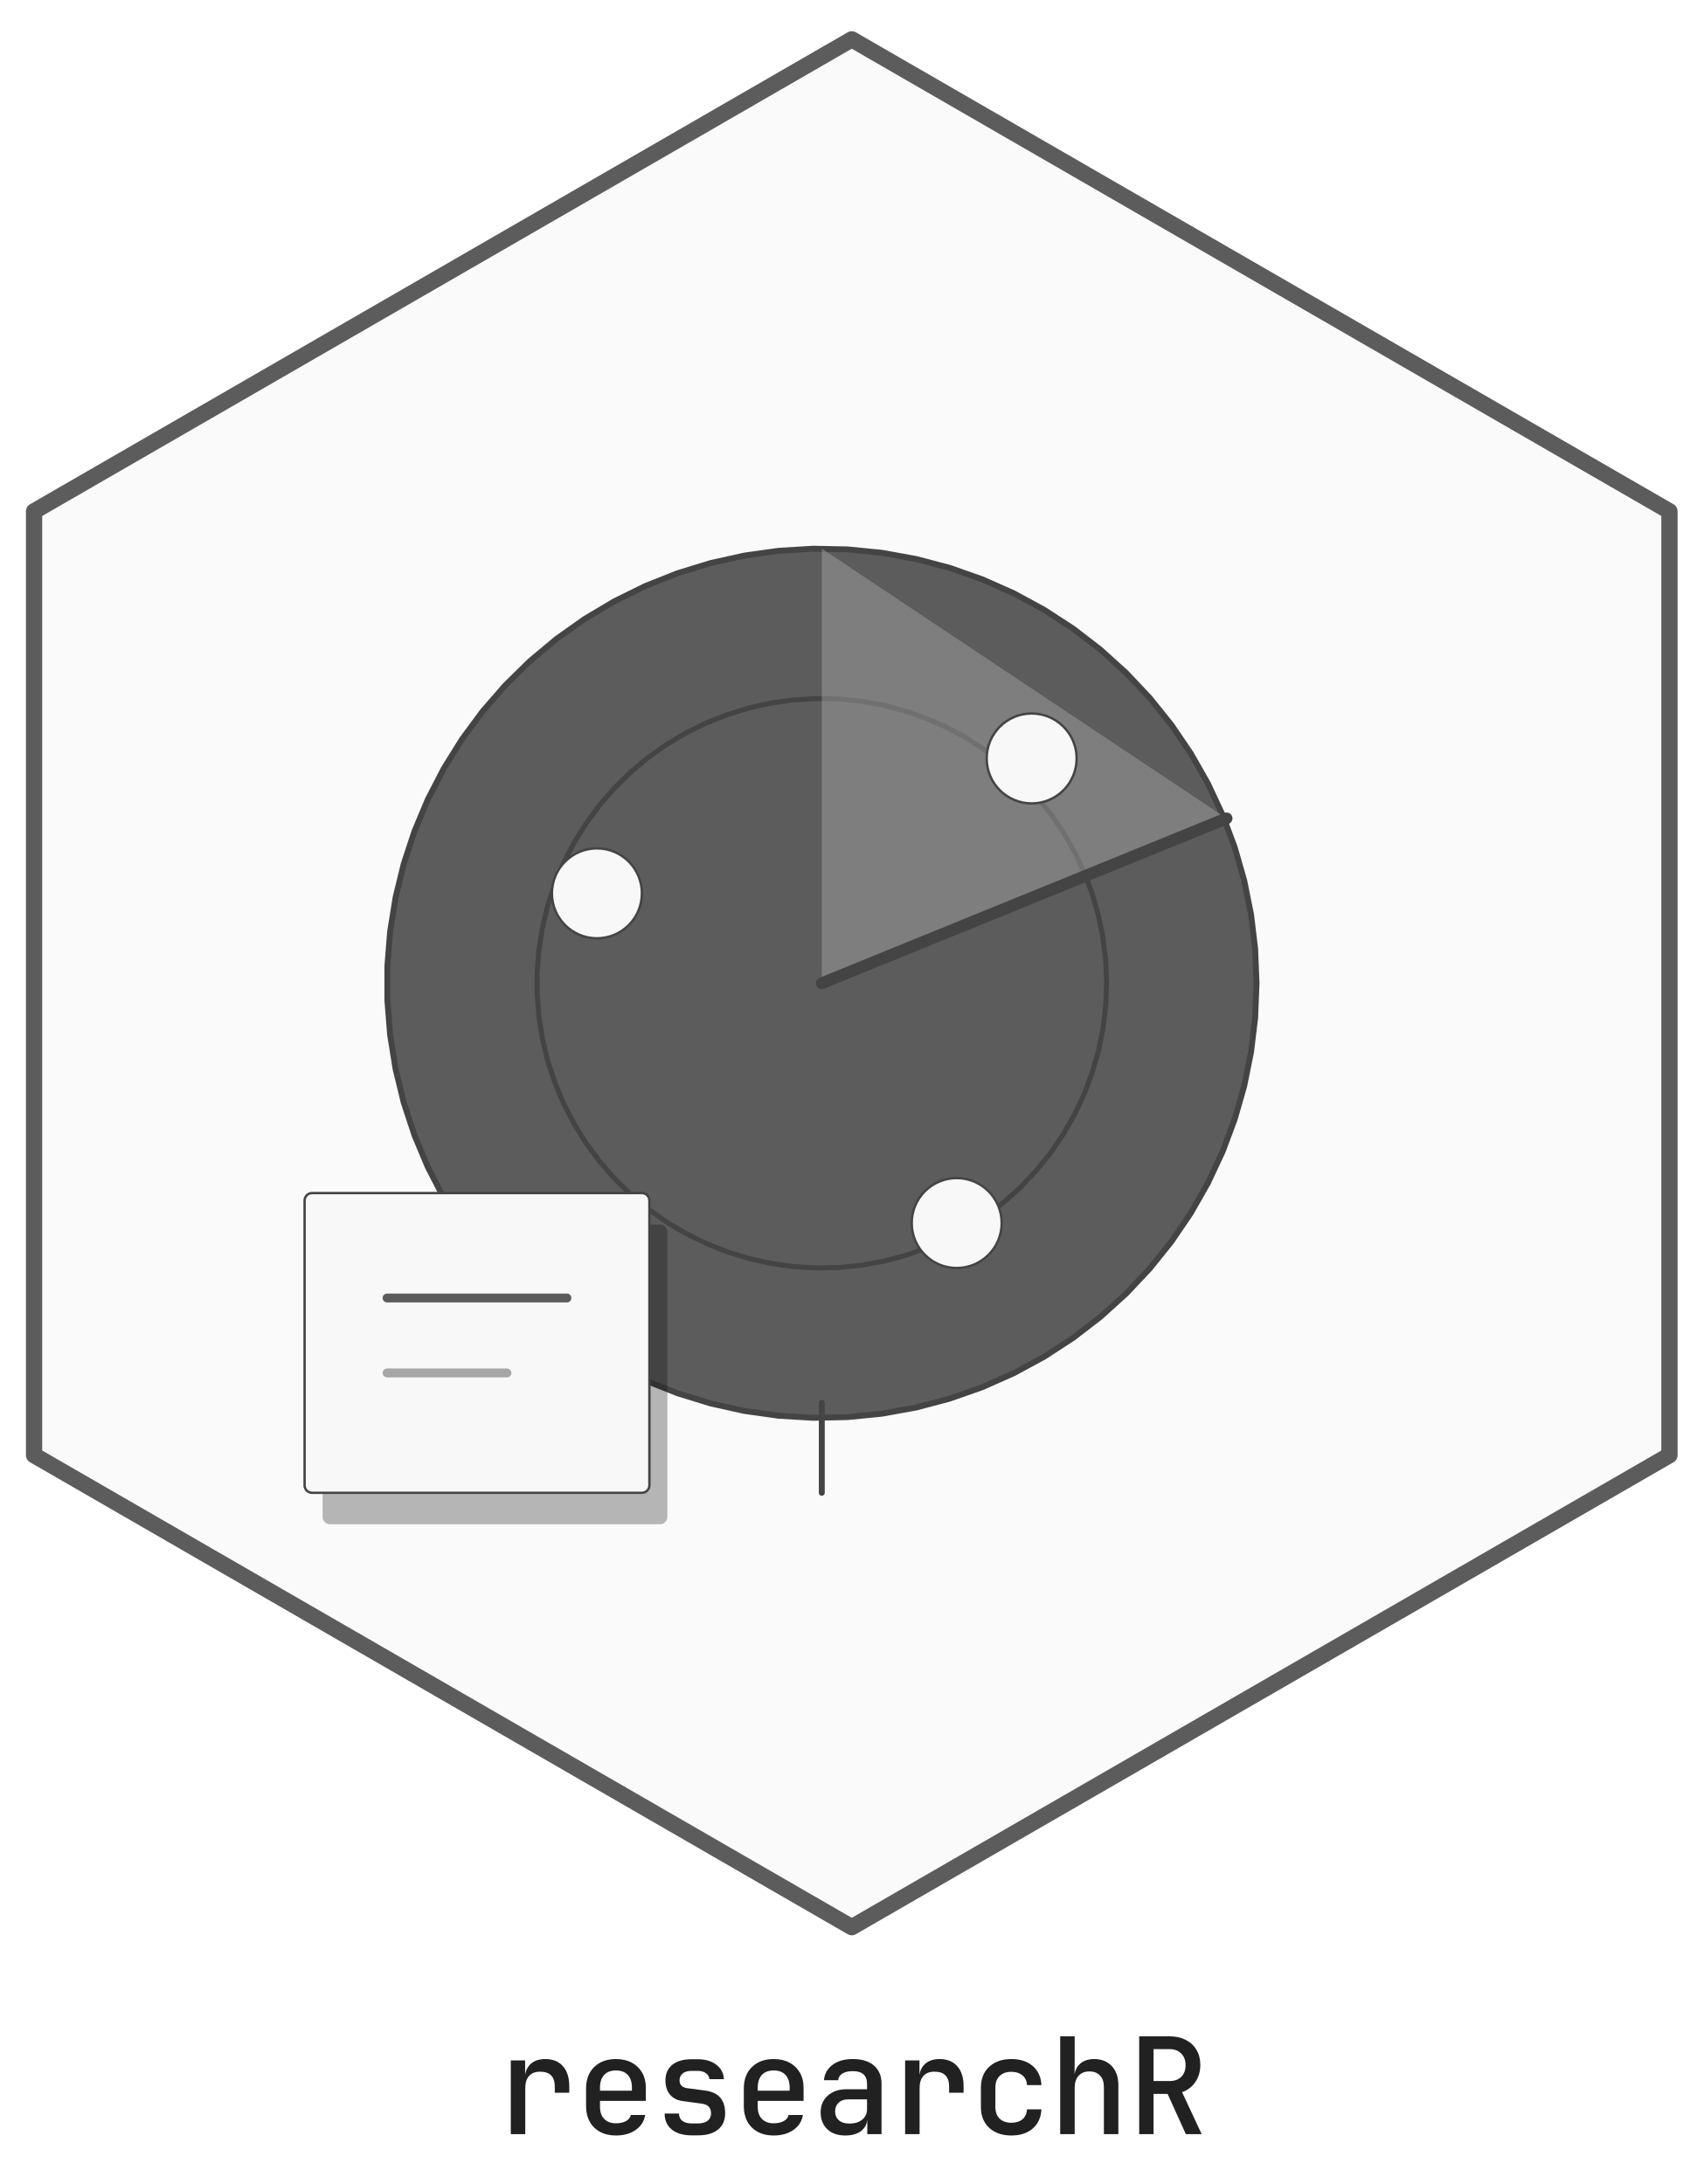
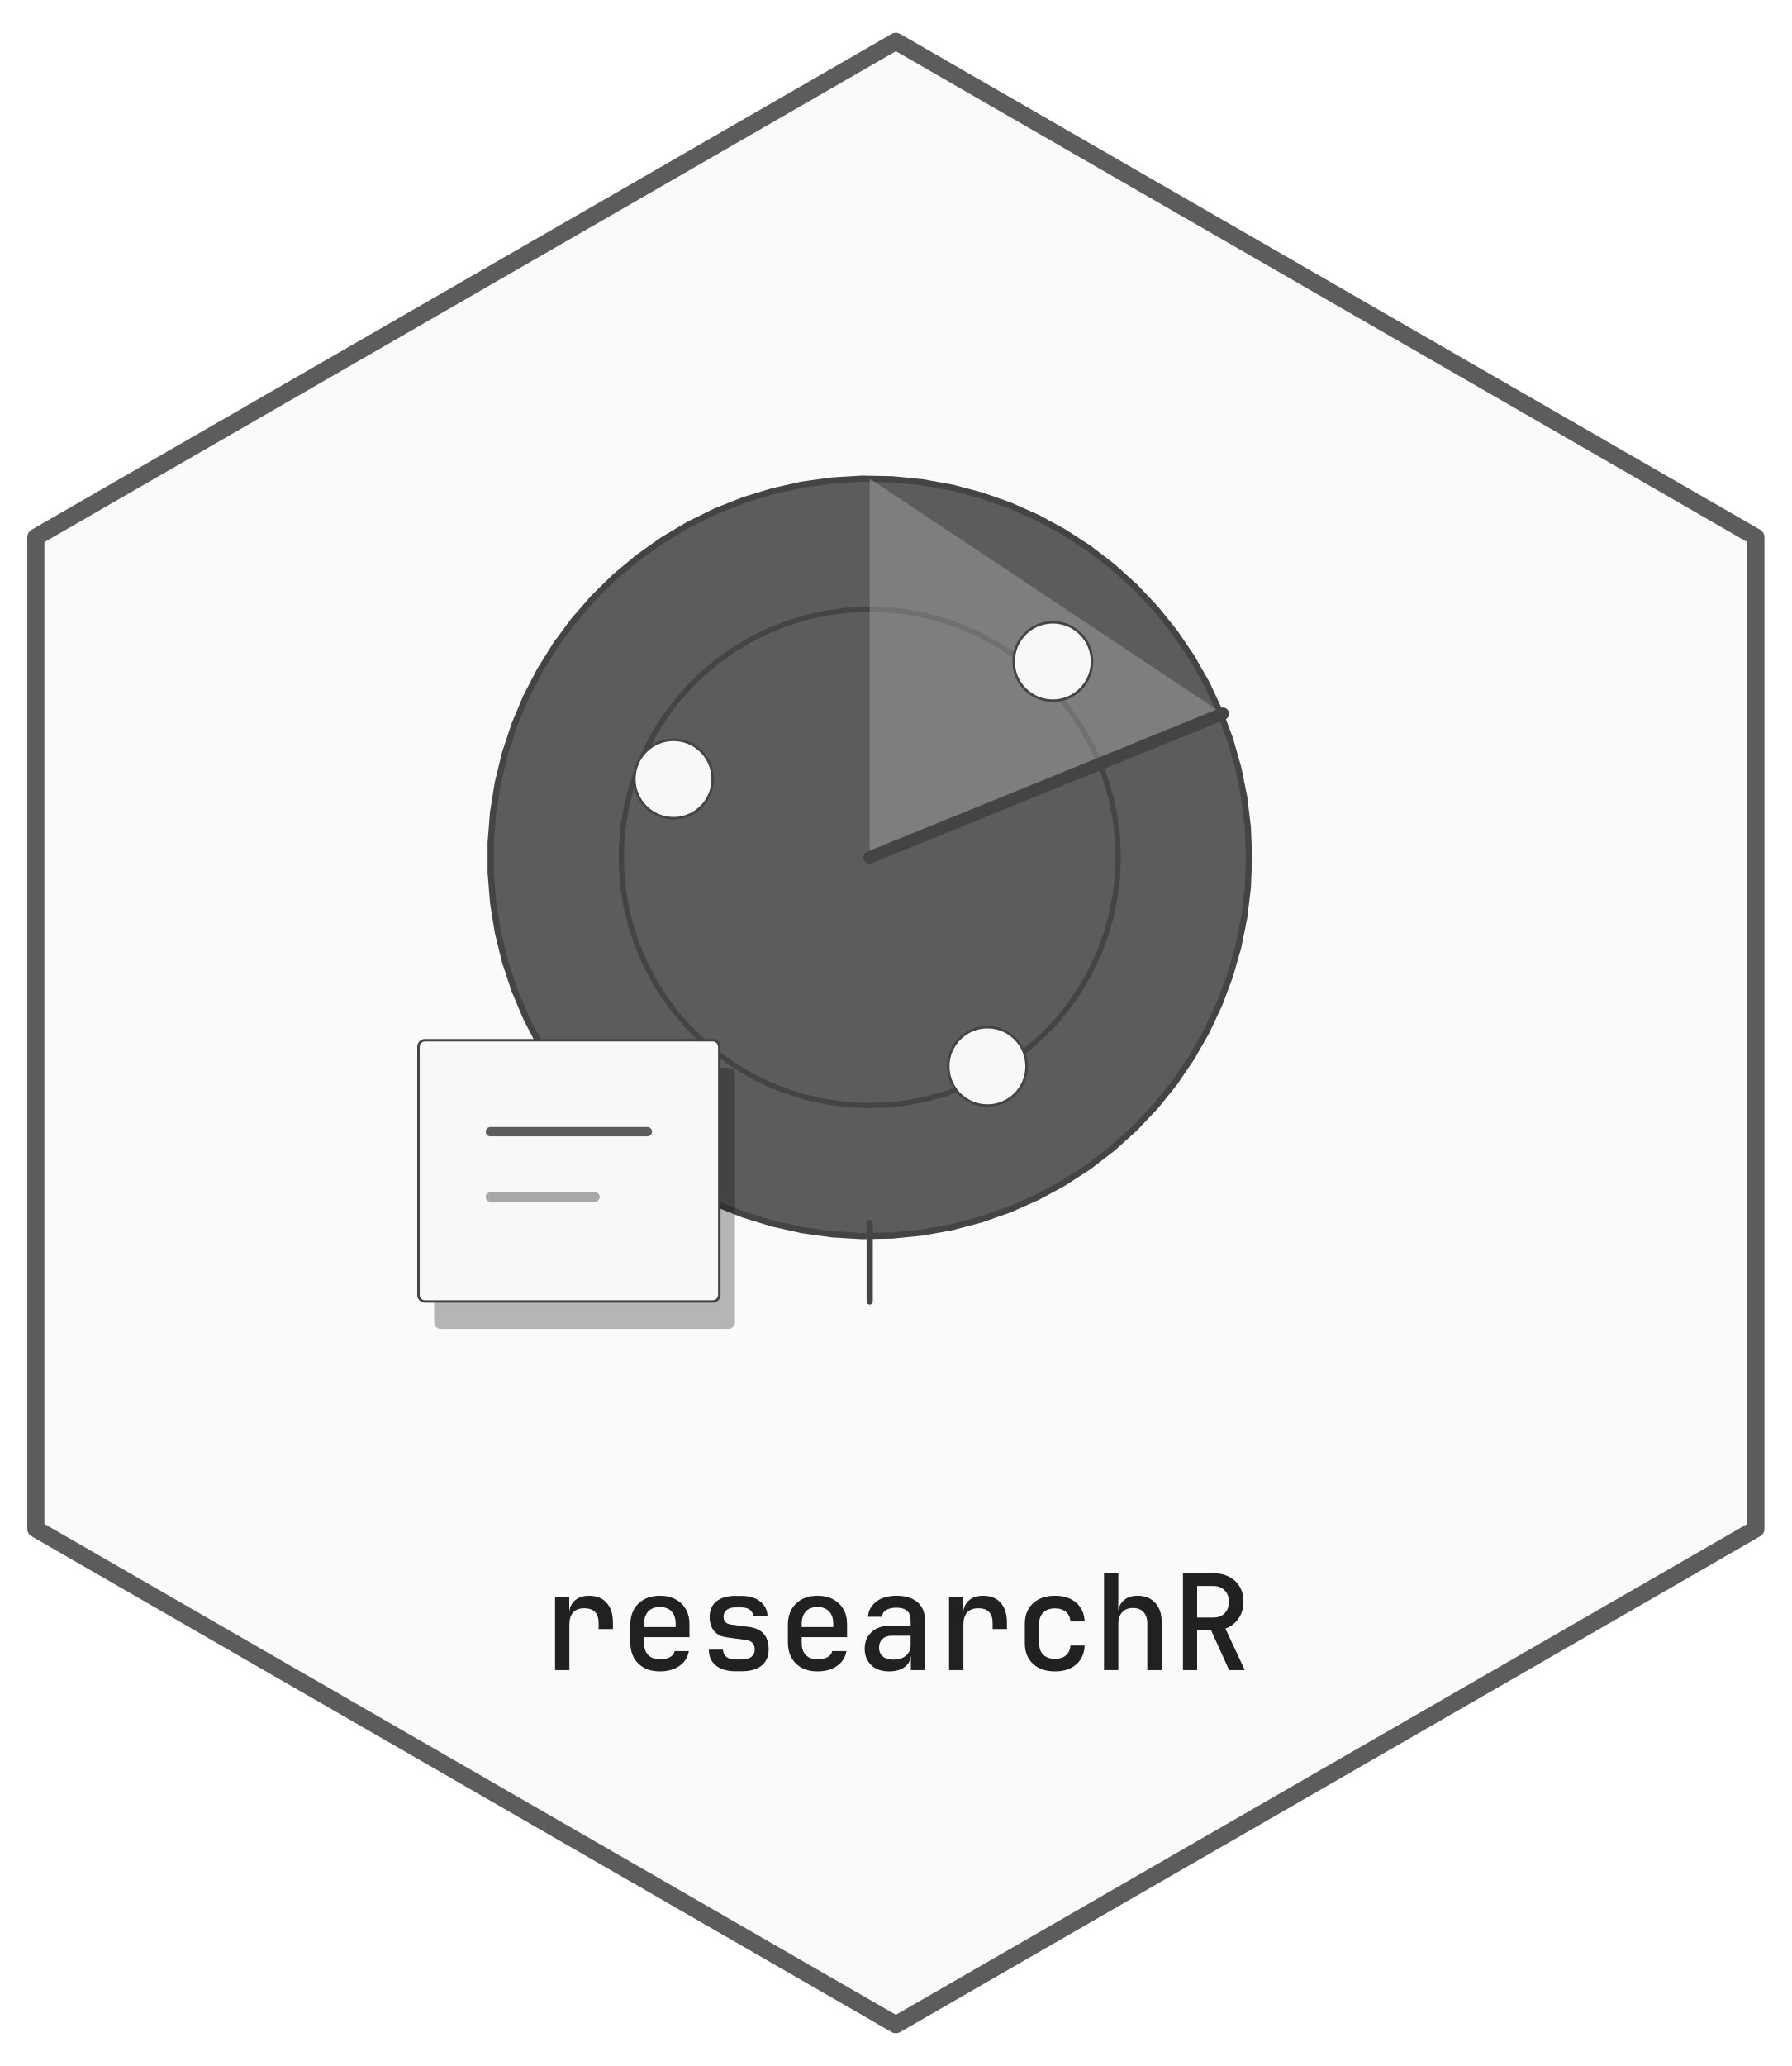
- <svg xmlns="http://www.w3.org/2000/svg" xmlns:xlink="http://www.w3.org/1999/xlink" width="432pt" height="554pt" viewBox="0 0 432 554">
+ <svg xmlns="http://www.w3.org/2000/svg" xmlns:xlink="http://www.w3.org/1999/xlink" width="432pt" height="498pt" viewBox="0 0 432 498">
  <defs>
    <g>
      <g id="glyph-0-0">
-         <path d="M 3.531 0 L 3.531 -18.703 L 7.172 -18.703 L 7.172 -15.031 C 7.359 -16.27 7.891 -17.25 8.766 -17.969 C 9.648 -18.688 10.82 -19.047 12.281 -19.047 C 14.195 -19.047 15.688 -18.441 16.75 -17.234 C 17.82 -16.035 18.359 -14.348 18.359 -12.172 L 18.359 -10.5 L 14.688 -10.5 L 14.688 -12.062 C 14.688 -14.582 13.453 -15.844 10.984 -15.844 C 9.754 -15.844 8.816 -15.484 8.172 -14.766 C 7.523 -14.055 7.203 -13.02 7.203 -11.656 L 7.203 0 Z M 3.531 0 " />
+         <path d="M 3.328 0 L 3.328 -17.594 L 6.75 -17.594 L 6.75 -14.141 C 6.926 -15.316 7.426 -16.238 8.25 -16.906 C 9.082 -17.582 10.18 -17.922 11.547 -17.922 C 13.359 -17.922 14.766 -17.352 15.766 -16.219 C 16.773 -15.094 17.281 -13.504 17.281 -11.453 L 17.281 -9.891 L 13.828 -9.891 L 13.828 -11.359 C 13.828 -13.723 12.664 -14.906 10.344 -14.906 C 9.188 -14.906 8.301 -14.566 7.688 -13.891 C 7.082 -13.223 6.781 -12.25 6.781 -10.969 L 6.781 0 Z M 3.328 0 " />
      </g>
      <g id="glyph-0-1">
-         <path d="M 10.203 0.344 C 7.91 0.344 6.07 -0.32 4.688 -1.656 C 3.312 -3 2.625 -4.828 2.625 -7.141 L 2.625 -11.562 C 2.625 -13.875 3.312 -15.695 4.688 -17.031 C 6.07 -18.375 7.91 -19.047 10.203 -19.047 C 11.742 -19.047 13.078 -18.742 14.203 -18.141 C 15.336 -17.535 16.219 -16.688 16.844 -15.594 C 17.469 -14.508 17.781 -13.242 17.781 -11.797 L 17.781 -8.438 L 6.156 -8.438 L 6.156 -6.906 C 6.156 -5.594 6.516 -4.57 7.234 -3.844 C 7.961 -3.113 8.953 -2.75 10.203 -2.75 C 11.223 -2.75 12.07 -2.938 12.75 -3.312 C 13.426 -3.688 13.832 -4.203 13.969 -4.859 L 17.609 -4.859 C 17.359 -3.273 16.555 -2.008 15.203 -1.062 C 13.859 -0.125 12.191 0.344 10.203 0.344 Z M 6.156 -11.797 L 6.156 -11.016 L 14.25 -11.016 L 14.25 -11.828 C 14.25 -13.211 13.895 -14.281 13.188 -15.031 C 12.488 -15.781 11.492 -16.156 10.203 -16.156 C 8.91 -16.156 7.91 -15.773 7.203 -15.016 C 6.504 -14.254 6.156 -13.18 6.156 -11.797 Z M 6.156 -11.797 " />
+         <path d="M 9.594 0.312 C 7.445 0.312 5.723 -0.312 4.422 -1.562 C 3.117 -2.82 2.469 -4.539 2.469 -6.719 L 2.469 -10.875 C 2.469 -13.051 3.117 -14.77 4.422 -16.031 C 5.723 -17.289 7.445 -17.922 9.594 -17.922 C 11.051 -17.922 12.312 -17.633 13.375 -17.062 C 14.438 -16.5 15.258 -15.707 15.844 -14.688 C 16.438 -13.664 16.734 -12.473 16.734 -11.109 L 16.734 -7.938 L 5.797 -7.938 L 5.797 -6.5 C 5.797 -5.258 6.133 -4.297 6.812 -3.609 C 7.5 -2.93 8.426 -2.594 9.594 -2.594 C 10.562 -2.594 11.363 -2.766 12 -3.109 C 12.633 -3.461 13.02 -3.953 13.156 -4.578 L 16.578 -4.578 C 16.336 -3.086 15.582 -1.898 14.312 -1.016 C 13.051 -0.129 11.477 0.312 9.594 0.312 Z M 5.797 -11.109 L 5.797 -10.375 L 13.406 -10.375 L 13.406 -11.141 C 13.406 -12.441 13.07 -13.441 12.406 -14.141 C 11.75 -14.848 10.812 -15.203 9.594 -15.203 C 8.383 -15.203 7.445 -14.844 6.781 -14.125 C 6.125 -13.414 5.797 -12.41 5.797 -11.109 Z M 5.797 -11.109 " />
      </g>
      <g id="glyph-0-2">
-         <path d="M 9.453 0.312 C 7.297 0.312 5.602 -0.176 4.375 -1.156 C 3.156 -2.133 2.547 -3.492 2.547 -5.234 L 6.188 -5.234 C 6.188 -4.441 6.469 -3.82 7.031 -3.375 C 7.602 -2.938 8.41 -2.719 9.453 -2.719 L 10.953 -2.719 C 12.016 -2.719 12.836 -2.938 13.422 -3.375 C 14.016 -3.82 14.312 -4.453 14.312 -5.266 C 14.312 -6.691 13.551 -7.508 12.031 -7.719 L 7.109 -8.391 C 5.723 -8.578 4.648 -9.129 3.891 -10.047 C 3.129 -10.961 2.75 -12.16 2.75 -13.641 C 2.75 -15.336 3.328 -16.656 4.484 -17.594 C 5.641 -18.531 7.273 -19 9.391 -19 L 10.906 -19 C 12.863 -19 14.445 -18.535 15.656 -17.609 C 16.863 -16.68 17.504 -15.457 17.578 -13.938 L 13.906 -13.938 C 13.863 -14.551 13.57 -15.055 13.031 -15.453 C 12.5 -15.848 11.789 -16.047 10.906 -16.047 L 9.391 -16.047 C 8.41 -16.047 7.656 -15.828 7.125 -15.391 C 6.594 -14.961 6.328 -14.391 6.328 -13.672 C 6.328 -12.516 6.973 -11.844 8.266 -11.656 L 12.891 -11.047 C 16.223 -10.598 17.891 -8.68 17.891 -5.297 C 17.891 -3.516 17.285 -2.133 16.078 -1.156 C 14.879 -0.176 13.172 0.312 10.953 0.312 Z M 9.453 0.312 " />
+         <path d="M 8.891 0.281 C 6.867 0.281 5.281 -0.176 4.125 -1.094 C 2.977 -2.008 2.406 -3.285 2.406 -4.922 L 5.828 -4.922 C 5.828 -4.18 6.094 -3.602 6.625 -3.188 C 7.156 -2.77 7.91 -2.562 8.891 -2.562 L 10.297 -2.562 C 11.305 -2.562 12.086 -2.77 12.641 -3.188 C 13.191 -3.602 13.469 -4.191 13.469 -4.953 C 13.469 -6.297 12.754 -7.066 11.328 -7.266 L 6.688 -7.906 C 5.383 -8.07 4.375 -8.586 3.656 -9.453 C 2.945 -10.316 2.594 -11.441 2.594 -12.828 C 2.594 -14.43 3.133 -15.676 4.219 -16.562 C 5.312 -17.445 6.848 -17.891 8.828 -17.891 L 10.266 -17.891 C 12.109 -17.891 13.598 -17.453 14.734 -16.578 C 15.879 -15.703 16.484 -14.551 16.547 -13.125 L 13.094 -13.125 C 13.051 -13.695 12.773 -14.172 12.266 -14.547 C 11.766 -14.922 11.098 -15.109 10.266 -15.109 L 8.828 -15.109 C 7.91 -15.109 7.203 -14.906 6.703 -14.5 C 6.203 -14.094 5.953 -13.547 5.953 -12.859 C 5.953 -11.773 6.562 -11.145 7.781 -10.969 L 12.125 -10.406 C 15.258 -9.977 16.828 -8.172 16.828 -4.984 C 16.828 -3.305 16.258 -2.008 15.125 -1.094 C 14 -0.176 12.391 0.281 10.297 0.281 Z M 8.891 0.281 " />
      </g>
      <g id="glyph-0-3">
-         <path d="M 8.328 0.344 C 6.422 0.344 4.906 -0.191 3.781 -1.266 C 2.664 -2.348 2.109 -3.766 2.109 -5.516 C 2.109 -7.273 2.707 -8.691 3.906 -9.766 C 5.113 -10.848 6.711 -11.391 8.703 -11.391 L 13.875 -11.391 L 13.875 -12.75 C 13.875 -14.906 12.66 -15.984 10.234 -15.984 C 9.148 -15.984 8.273 -15.773 7.609 -15.359 C 6.953 -14.953 6.602 -14.391 6.562 -13.672 L 2.953 -13.672 C 3.066 -15.234 3.77 -16.52 5.062 -17.531 C 6.352 -18.539 8.086 -19.047 10.266 -19.047 C 12.578 -19.047 14.367 -18.492 15.641 -17.391 C 16.91 -16.285 17.547 -14.75 17.547 -12.781 L 17.547 0 L 13.938 0 L 13.938 -3.5 L 13.906 -3.5 C 13.75 -2.301 13.18 -1.359 12.203 -0.672 C 11.234 0.004 9.941 0.344 8.328 0.344 Z M 9.391 -2.688 C 10.766 -2.688 11.852 -3.02 12.656 -3.688 C 13.469 -4.352 13.875 -5.254 13.875 -6.391 L 13.875 -8.812 L 8.969 -8.812 C 8 -8.812 7.223 -8.523 6.641 -7.953 C 6.066 -7.391 5.781 -6.664 5.781 -5.781 C 5.781 -4.832 6.098 -4.078 6.734 -3.516 C 7.367 -2.961 8.254 -2.688 9.391 -2.688 Z M 9.391 -2.688 " />
+         <path d="M 7.844 0.312 C 6.051 0.312 4.625 -0.191 3.562 -1.203 C 2.508 -2.211 1.984 -3.539 1.984 -5.188 C 1.984 -6.852 2.547 -8.191 3.672 -9.203 C 4.805 -10.211 6.312 -10.719 8.188 -10.719 L 13.062 -10.719 L 13.062 -12 C 13.062 -14.031 11.914 -15.047 9.625 -15.047 C 8.602 -15.047 7.781 -14.852 7.156 -14.469 C 6.539 -14.082 6.211 -13.547 6.172 -12.859 L 2.781 -12.859 C 2.883 -14.336 3.547 -15.551 4.766 -16.5 C 5.984 -17.445 7.613 -17.922 9.656 -17.922 C 11.832 -17.922 13.52 -17.398 14.719 -16.359 C 15.914 -15.328 16.516 -13.883 16.516 -12.031 L 16.516 0 L 13.125 0 L 13.125 -3.297 L 13.094 -3.297 C 12.938 -2.16 12.398 -1.273 11.484 -0.641 C 10.566 -0.004 9.352 0.312 7.844 0.312 Z M 8.828 -2.531 C 10.129 -2.531 11.16 -2.844 11.922 -3.469 C 12.68 -4.102 13.062 -4.953 13.062 -6.016 L 13.062 -8.281 L 8.453 -8.281 C 7.535 -8.281 6.801 -8.016 6.25 -7.484 C 5.707 -6.953 5.438 -6.27 5.438 -5.438 C 5.438 -4.539 5.734 -3.832 6.328 -3.312 C 6.93 -2.789 7.766 -2.531 8.828 -2.531 Z M 8.828 -2.531 " />
      </g>
      <g id="glyph-0-4">
-         <path d="M 10.469 0.344 C 8.133 0.344 6.266 -0.301 4.859 -1.594 C 3.453 -2.883 2.75 -4.656 2.75 -6.906 L 2.75 -11.797 C 2.75 -14.035 3.453 -15.801 4.859 -17.094 C 6.266 -18.395 8.133 -19.047 10.469 -19.047 C 12.738 -19.047 14.551 -18.453 15.906 -17.266 C 17.27 -16.086 18 -14.477 18.094 -12.438 L 14.453 -12.438 C 14.379 -13.508 13.984 -14.336 13.266 -14.922 C 12.555 -15.516 11.625 -15.812 10.469 -15.812 C 9.227 -15.812 8.242 -15.461 7.516 -14.766 C 6.785 -14.078 6.422 -13.098 6.422 -11.828 L 6.422 -6.906 C 6.422 -5.613 6.785 -4.617 7.516 -3.922 C 8.242 -3.234 9.227 -2.891 10.469 -2.891 C 11.645 -2.891 12.582 -3.18 13.281 -3.766 C 13.988 -4.359 14.379 -5.203 14.453 -6.297 L 18.094 -6.297 C 18 -4.254 17.27 -2.633 15.906 -1.438 C 14.551 -0.25 12.738 0.344 10.469 0.344 Z M 10.469 0.344 " />
+         <path d="M 9.859 0.312 C 7.66 0.312 5.898 -0.289 4.578 -1.5 C 3.254 -2.719 2.594 -4.383 2.594 -6.5 L 2.594 -11.109 C 2.594 -13.211 3.254 -14.875 4.578 -16.094 C 5.898 -17.312 7.66 -17.922 9.859 -17.922 C 11.992 -17.922 13.695 -17.363 14.969 -16.25 C 16.25 -15.145 16.938 -13.633 17.031 -11.719 L 13.594 -11.719 C 13.531 -12.719 13.16 -13.492 12.484 -14.047 C 11.816 -14.598 10.941 -14.875 9.859 -14.875 C 8.68 -14.875 7.75 -14.547 7.062 -13.891 C 6.383 -13.242 6.047 -12.328 6.047 -11.141 L 6.047 -6.5 C 6.047 -5.281 6.383 -4.344 7.062 -3.688 C 7.75 -3.039 8.68 -2.719 9.859 -2.719 C 10.961 -2.719 11.844 -2.992 12.5 -3.547 C 13.164 -4.109 13.531 -4.898 13.594 -5.922 L 17.031 -5.922 C 16.938 -4.004 16.25 -2.484 14.969 -1.359 C 13.695 -0.242 11.992 0.312 9.859 0.312 Z M 9.859 0.312 " />
      </g>
      <g id="glyph-0-5">
-         <path d="M 2.859 0 L 2.859 -24.812 L 6.531 -24.812 L 6.531 -18.703 L 6.5 -15.125 C 6.676 -16.352 7.203 -17.312 8.078 -18 C 8.953 -18.695 10.086 -19.047 11.484 -19.047 C 13.348 -19.047 14.832 -18.445 15.938 -17.25 C 17.051 -16.062 17.609 -14.457 17.609 -12.438 L 17.609 0 L 13.938 0 L 13.938 -11.938 C 13.938 -13.207 13.609 -14.188 12.953 -14.875 C 12.297 -15.562 11.398 -15.906 10.266 -15.906 C 9.109 -15.906 8.195 -15.539 7.531 -14.812 C 6.863 -14.094 6.531 -13.086 6.531 -11.797 L 6.531 0 Z M 2.859 0 " />
+         <path d="M 2.688 0 L 2.688 -23.359 L 6.141 -23.359 L 6.141 -17.594 L 6.109 -14.234 C 6.285 -15.391 6.781 -16.289 7.594 -16.938 C 8.414 -17.594 9.488 -17.922 10.812 -17.922 C 12.562 -17.922 13.957 -17.359 15 -16.234 C 16.051 -15.117 16.578 -13.613 16.578 -11.719 L 16.578 0 L 13.125 0 L 13.125 -11.234 C 13.125 -12.43 12.812 -13.352 12.188 -14 C 11.57 -14.645 10.727 -14.969 9.656 -14.969 C 8.57 -14.969 7.711 -14.625 7.078 -13.938 C 6.453 -13.258 6.141 -12.316 6.141 -11.109 L 6.141 0 Z M 2.688 0 " />
      </g>
      <g id="glyph-0-6">
-         <path d="M 2.891 0 L 2.891 -24.812 L 10.641 -24.812 C 12.18 -24.812 13.535 -24.508 14.703 -23.906 C 15.867 -23.312 16.773 -22.469 17.422 -21.375 C 18.066 -20.289 18.391 -19.016 18.391 -17.547 C 18.391 -15.891 17.969 -14.445 17.125 -13.219 C 16.289 -12 15.172 -11.141 13.766 -10.641 L 18.734 0 L 14.719 0 L 10.094 -10.203 L 6.531 -10.203 L 6.531 0 Z M 6.531 -13.469 L 10.641 -13.469 C 11.867 -13.469 12.844 -13.828 13.562 -14.547 C 14.289 -15.273 14.656 -16.25 14.656 -17.469 C 14.656 -18.719 14.285 -19.711 13.547 -20.453 C 12.805 -21.191 11.836 -21.562 10.641 -21.562 L 6.531 -21.562 Z M 6.531 -13.469 " />
+         <path d="M 2.719 0 L 2.719 -23.359 L 10.016 -23.359 C 11.461 -23.359 12.734 -23.07 13.828 -22.5 C 14.93 -21.938 15.785 -21.145 16.391 -20.125 C 17.004 -19.102 17.312 -17.898 17.312 -16.516 C 17.312 -14.953 16.914 -13.594 16.125 -12.438 C 15.332 -11.289 14.273 -10.484 12.953 -10.016 L 17.625 0 L 13.859 0 L 9.5 -9.594 L 6.141 -9.594 L 6.141 0 Z M 6.141 -12.672 L 10.016 -12.672 C 11.172 -12.672 12.086 -13.008 12.766 -13.688 C 13.453 -14.375 13.797 -15.297 13.797 -16.453 C 13.797 -17.617 13.445 -18.547 12.75 -19.234 C 12.062 -19.93 11.148 -20.281 10.016 -20.281 L 6.141 -20.281 Z M 6.141 -12.672 " />
      </g>
    </g>
  </defs>
-   <path fill-rule="nonzero" fill="rgb(98.039%, 98.039%, 98.039%)" fill-opacity="1" stroke-width="4.125" stroke-linecap="round" stroke-linejoin="round" stroke="rgb(36.078%, 36.078%, 36.078%)" stroke-opacity="1" stroke-miterlimit="10" d="M 216 9.977 L 423.359 129.695 L 423.359 369.133 L 216 488.855 L 8.641 369.133 L 8.641 129.695 Z M 216 9.977 " />
-   <path fill-rule="nonzero" fill="rgb(36.078%, 36.078%, 36.078%)" fill-opacity="1" d="M 318.645 249.414 C 318.645 310.301 269.285 359.66 208.398 359.66 C 147.508 359.66 98.152 310.301 98.152 249.414 C 98.152 188.527 147.508 139.168 208.398 139.168 C 269.285 139.168 318.645 188.527 318.645 249.414 " />
-   <path fill="none" stroke-width="1.5" stroke-linecap="round" stroke-linejoin="round" stroke="rgb(26.667%, 26.667%, 26.667%)" stroke-opacity="1" stroke-miterlimit="10" d="M 318.645 249.414 L 318.293 240.656 L 317.25 231.953 L 315.52 223.359 L 313.109 214.93 L 310.039 206.719 L 306.328 198.781 L 301.996 191.16 L 297.07 183.906 L 291.586 177.07 L 285.574 170.688 L 279.074 164.805 L 272.129 159.457 L 264.781 154.68 L 257.074 150.496 L 249.062 146.941 L 240.793 144.035 L 232.316 141.797 L 223.691 140.234 L 214.969 139.363 L 206.203 139.191 L 197.453 139.715 L 188.773 140.93 L 180.215 142.832 L 171.836 145.406 L 163.688 148.641 L 155.824 152.512 L 148.293 156.996 L 141.137 162.062 L 134.41 167.684 L 128.152 173.82 L 122.398 180.434 L 117.191 187.484 L 112.559 194.926 L 108.531 202.711 L 105.137 210.793 L 102.395 219.121 L 100.324 227.637 L 98.934 236.293 L 98.238 245.031 L 98.238 253.797 L 98.934 262.535 L 100.324 271.191 L 102.395 279.711 L 105.137 288.035 L 108.531 296.117 L 112.559 303.906 L 117.191 311.348 L 122.398 318.398 L 128.152 325.012 L 134.41 331.148 L 141.137 336.77 L 148.293 341.836 L 155.824 346.32 L 163.688 350.191 L 171.836 353.422 L 180.215 356 L 188.773 357.902 L 197.453 359.117 L 206.203 359.641 L 214.969 359.465 L 223.691 358.594 L 232.316 357.035 L 240.793 354.793 L 249.062 351.887 L 257.074 348.332 L 264.781 344.152 L 272.129 339.375 L 279.074 334.023 L 285.574 328.141 L 291.586 321.762 L 297.07 314.926 L 301.996 307.672 L 306.328 300.051 L 310.039 292.109 L 313.109 283.898 L 315.52 275.473 L 317.25 266.879 L 318.293 258.176 L 318.645 249.414 " />
-   <path fill="none" stroke-width="1.275" stroke-linecap="round" stroke-linejoin="round" stroke="rgb(26.667%, 26.667%, 26.667%)" stroke-opacity="1" stroke-miterlimit="10" d="M 280.629 249.414 L 280.398 243.676 L 279.715 237.973 L 278.582 232.344 L 277.004 226.82 L 274.992 221.441 L 272.559 216.238 L 269.719 211.246 L 266.492 206.496 L 262.898 202.016 L 258.961 197.836 L 254.703 193.98 L 250.152 190.477 L 245.34 187.348 L 240.289 184.605 L 235.039 182.277 L 229.621 180.375 L 224.07 178.906 L 218.418 177.883 L 212.703 177.312 L 206.961 177.199 L 201.227 177.543 L 195.539 178.34 L 189.934 179.586 L 184.445 181.273 L 179.105 183.391 L 173.953 185.926 L 169.016 188.863 L 164.332 192.184 L 159.922 195.867 L 155.82 199.887 L 152.055 204.219 L 148.641 208.84 L 145.605 213.715 L 142.969 218.816 L 140.742 224.113 L 138.945 229.566 L 137.59 235.148 L 136.68 240.82 L 136.223 246.543 L 136.223 252.285 L 136.68 258.012 L 137.59 263.684 L 138.945 269.262 L 140.742 274.719 L 142.969 280.012 L 145.605 285.113 L 148.641 289.992 L 152.055 294.609 L 155.82 298.945 L 159.922 302.965 L 164.332 306.648 L 169.016 309.965 L 173.953 312.902 L 179.105 315.441 L 184.445 317.559 L 189.934 319.246 L 195.539 320.492 L 201.227 321.289 L 206.961 321.633 L 212.703 321.516 L 218.418 320.945 L 224.07 319.926 L 229.621 318.457 L 235.039 316.551 L 240.289 314.223 L 245.34 311.484 L 250.152 308.352 L 254.703 304.848 L 258.961 300.996 L 262.898 296.816 L 266.492 292.336 L 269.719 287.582 L 272.559 282.59 L 274.992 277.387 L 277.004 272.008 L 278.582 266.488 L 279.715 260.855 L 280.398 255.152 L 280.629 249.414 " />
-   <path fill-rule="nonzero" fill="rgb(65.49%, 65.49%, 65.49%)" fill-opacity="0.451" d="M 208.398 249.414 L 208.398 139.168 L 311.039 207.598 Z M 208.398 249.414 " />
-   <path fill="none" stroke-width="3" stroke-linecap="round" stroke-linejoin="round" stroke="rgb(26.667%, 26.667%, 26.667%)" stroke-opacity="1" stroke-miterlimit="10" d="M 208.398 249.414 L 311.039 207.598 " />
-   <path fill-rule="nonzero" fill="rgb(97.255%, 97.255%, 97.255%)" fill-opacity="1" stroke-width="0.6" stroke-linecap="round" stroke-linejoin="round" stroke="rgb(26.667%, 26.667%, 26.667%)" stroke-opacity="1" stroke-miterlimit="10" d="M 162.777 226.605 C 162.777 232.906 157.672 238.012 151.371 238.012 C 145.074 238.012 139.969 232.906 139.969 226.605 C 139.969 220.309 145.074 215.199 151.371 215.199 C 157.672 215.199 162.777 220.309 162.777 226.605 " />
-   <path fill-rule="nonzero" fill="rgb(97.255%, 97.255%, 97.255%)" fill-opacity="1" stroke-width="0.6" stroke-linecap="round" stroke-linejoin="round" stroke="rgb(26.667%, 26.667%, 26.667%)" stroke-opacity="1" stroke-miterlimit="10" d="M 273.023 192.391 C 273.023 198.691 267.918 203.797 261.621 203.797 C 255.32 203.797 250.215 198.691 250.215 192.391 C 250.215 186.094 255.32 180.988 261.621 180.988 C 267.918 180.988 273.023 186.094 273.023 192.391 " />
-   <path fill-rule="nonzero" fill="rgb(97.255%, 97.255%, 97.255%)" fill-opacity="1" stroke-width="0.6" stroke-linecap="round" stroke-linejoin="round" stroke="rgb(26.667%, 26.667%, 26.667%)" stroke-opacity="1" stroke-miterlimit="10" d="M 254.016 310.242 C 254.016 316.539 248.91 321.645 242.609 321.645 C 236.312 321.645 231.207 316.539 231.207 310.242 C 231.207 303.941 236.312 298.836 242.609 298.836 C 248.91 298.836 254.016 303.941 254.016 310.242 " />
-   <path fill-rule="nonzero" fill="rgb(1.961%, 1.961%, 1.961%)" fill-opacity="0.278" d="M 83.703 386.652 L 167.34 386.652 L 167.262 386.652 L 167.57 386.641 L 167.867 386.578 L 168.156 386.469 L 168.418 386.316 L 168.656 386.125 L 168.859 385.895 L 169.023 385.637 L 169.141 385.355 L 169.215 385.059 L 169.242 384.754 L 169.242 312.523 L 169.215 312.219 L 169.141 311.922 L 169.023 311.637 L 168.859 311.379 L 168.656 311.152 L 168.418 310.957 L 168.156 310.805 L 167.867 310.695 L 167.57 310.637 L 167.34 310.621 L 83.703 310.621 L 83.934 310.637 L 83.629 310.621 L 83.324 310.66 L 83.031 310.746 L 82.754 310.875 L 82.504 311.051 L 82.281 311.262 L 82.098 311.508 L 81.957 311.777 L 81.859 312.066 L 81.809 312.367 L 81.805 312.523 L 81.805 384.754 L 81.809 384.598 L 81.809 384.906 L 81.859 385.207 L 81.957 385.496 L 82.098 385.77 L 82.281 386.012 L 82.504 386.227 L 82.754 386.398 L 83.031 386.531 L 83.324 386.613 L 83.629 386.652 Z M 83.703 386.652 " />
-   <path fill-rule="nonzero" fill="rgb(97.255%, 97.255%, 97.255%)" fill-opacity="1" stroke-width="0.6" stroke-linecap="round" stroke-linejoin="round" stroke="rgb(26.667%, 26.667%, 26.667%)" stroke-opacity="1" stroke-miterlimit="10" d="M 79.141 378.668 L 162.777 378.668 L 162.699 378.668 L 163.008 378.656 L 163.305 378.594 L 163.594 378.484 L 163.855 378.332 L 164.094 378.141 L 164.297 377.91 L 164.461 377.652 L 164.582 377.371 L 164.652 377.074 L 164.68 376.77 L 164.68 304.539 L 164.652 304.234 L 164.582 303.938 L 164.461 303.656 L 164.297 303.398 L 164.094 303.168 L 163.855 302.973 L 163.594 302.82 L 163.305 302.711 L 163.008 302.652 L 162.777 302.637 L 79.141 302.637 L 79.371 302.652 L 79.066 302.641 L 78.762 302.676 L 78.469 302.762 L 78.191 302.891 L 77.941 303.066 L 77.719 303.277 L 77.535 303.523 L 77.395 303.793 L 77.297 304.082 L 77.246 304.387 L 77.242 304.539 L 77.242 376.77 L 77.246 376.617 L 77.246 376.922 L 77.297 377.223 L 77.395 377.516 L 77.535 377.785 L 77.719 378.031 L 77.941 378.242 L 78.191 378.414 L 78.469 378.547 L 78.762 378.633 L 79.066 378.668 Z M 79.141 378.668 " />
-   <path fill="none" stroke-width="2.25" stroke-linecap="round" stroke-linejoin="round" stroke="rgb(36.078%, 36.078%, 36.078%)" stroke-opacity="1" stroke-miterlimit="10" d="M 98.152 329.25 L 143.77 329.25 " />
-   <path fill="none" stroke-width="2.25" stroke-linecap="round" stroke-linejoin="round" stroke="rgb(65.49%, 65.49%, 65.49%)" stroke-opacity="1" stroke-miterlimit="10" d="M 98.152 348.258 L 128.562 348.258 " />
-   <path fill="none" stroke-width="1.5" stroke-linecap="round" stroke-linejoin="round" stroke="rgb(26.667%, 26.667%, 26.667%)" stroke-opacity="1" stroke-miterlimit="10" d="M 208.398 378.668 L 208.398 355.859 " />
+   <path fill-rule="nonzero" fill="rgb(98.039%, 98.039%, 98.039%)" fill-opacity="1" stroke-width="4.125" stroke-linecap="round" stroke-linejoin="round" stroke="rgb(36.078%, 36.078%, 36.078%)" stroke-opacity="1" stroke-miterlimit="10" d="M 216 9.961 L 423.359 129.48 L 423.359 368.52 L 216 488.039 L 8.641 368.52 L 8.641 129.48 Z M 216 9.961 " />
+   <path fill-rule="nonzero" fill="rgb(36.078%, 36.078%, 36.078%)" fill-opacity="1" d="M 300.996 206.672 C 300.996 257.094 260.117 297.973 209.691 297.973 C 159.27 297.973 118.391 257.094 118.391 206.672 C 118.391 156.246 159.27 115.367 209.691 115.367 C 260.117 115.367 300.996 156.246 300.996 206.672 " />
+   <path fill="none" stroke-width="1.5" stroke-linecap="round" stroke-linejoin="round" stroke="rgb(26.667%, 26.667%, 26.667%)" stroke-opacity="1" stroke-miterlimit="10" d="M 301.148 206.672 L 300.859 199.418 L 299.992 192.207 L 298.555 185.09 L 296.559 178.109 L 294.012 171.312 L 290.93 164.734 L 287.336 158.426 L 283.25 152.418 L 278.699 146.754 L 273.715 141.473 L 268.324 136.598 L 262.562 132.172 L 256.465 128.211 L 250.074 124.75 L 243.426 121.805 L 236.566 119.398 L 229.535 117.543 L 222.379 116.25 L 215.145 115.531 L 207.875 115.387 L 200.617 115.82 L 193.414 116.824 L 186.316 118.402 L 179.363 120.535 L 172.605 123.211 L 166.082 126.418 L 159.832 130.129 L 153.898 134.328 L 148.316 138.98 L 143.125 144.062 L 138.352 149.543 L 134.031 155.379 L 130.191 161.543 L 126.852 167.992 L 124.035 174.688 L 121.758 181.582 L 120.039 188.637 L 118.887 195.805 L 118.312 203.039 L 118.312 210.301 L 118.887 217.535 L 120.039 224.703 L 121.758 231.758 L 124.035 238.652 L 126.852 245.348 L 130.191 251.797 L 134.031 257.961 L 138.352 263.797 L 143.125 269.277 L 148.316 274.359 L 153.898 279.012 L 159.832 283.211 L 166.082 286.922 L 172.605 290.129 L 179.363 292.805 L 186.316 294.938 L 193.414 296.516 L 200.617 297.52 L 207.875 297.953 L 215.145 297.809 L 222.379 297.09 L 229.535 295.797 L 236.566 293.941 L 243.426 291.535 L 250.074 288.59 L 256.465 285.129 L 262.562 281.172 L 268.324 276.742 L 273.715 271.867 L 278.699 266.586 L 283.25 260.922 L 287.336 254.914 L 290.93 248.605 L 294.012 242.027 L 296.559 235.23 L 298.555 228.25 L 299.992 221.133 L 300.859 213.926 L 301.148 206.672 " />
+   <path fill="none" stroke-width="1.275" stroke-linecap="round" stroke-linejoin="round" stroke="rgb(26.667%, 26.667%, 26.667%)" stroke-opacity="1" stroke-miterlimit="10" d="M 269.609 206.672 L 269.422 201.918 L 268.855 197.195 L 267.914 192.531 L 266.605 187.957 L 264.934 183.504 L 262.918 179.195 L 260.562 175.062 L 257.887 171.125 L 254.906 167.414 L 251.637 163.953 L 248.105 160.762 L 244.332 157.859 L 240.336 155.266 L 236.148 153 L 231.793 151.07 L 227.301 149.492 L 222.695 148.277 L 218.004 147.43 L 213.266 146.957 L 208.5 146.863 L 203.746 147.148 L 199.027 147.805 L 194.375 148.84 L 189.824 150.234 L 185.395 151.992 L 181.121 154.09 L 177.027 156.523 L 173.137 159.273 L 169.48 162.324 L 166.078 165.652 L 162.953 169.242 L 160.121 173.066 L 157.605 177.105 L 155.418 181.328 L 153.57 185.715 L 152.082 190.234 L 150.953 194.855 L 150.199 199.551 L 149.82 204.293 L 149.82 209.047 L 150.199 213.789 L 150.953 218.484 L 152.082 223.109 L 153.57 227.625 L 155.418 232.012 L 157.605 236.234 L 160.121 240.273 L 162.953 244.098 L 166.078 247.688 L 169.48 251.02 L 173.137 254.066 L 177.027 256.816 L 181.121 259.25 L 185.395 261.348 L 189.824 263.105 L 194.375 264.5 L 199.027 265.535 L 203.746 266.191 L 208.5 266.477 L 213.266 266.383 L 218.004 265.91 L 222.695 265.062 L 227.301 263.848 L 231.793 262.27 L 236.148 260.34 L 240.336 258.074 L 244.332 255.48 L 248.105 252.578 L 251.637 249.387 L 254.906 245.926 L 257.887 242.215 L 260.562 238.281 L 262.918 234.145 L 264.934 229.836 L 266.605 225.383 L 267.914 220.809 L 268.855 216.145 L 269.422 211.422 L 269.609 206.672 " />
+   <path fill-rule="nonzero" fill="rgb(65.49%, 65.49%, 65.49%)" fill-opacity="0.451" d="M 209.691 206.672 L 209.691 115.367 L 294.84 172.039 Z M 209.691 206.672 " />
+   <path fill="none" stroke-width="3" stroke-linecap="round" stroke-linejoin="round" stroke="rgb(26.667%, 26.667%, 26.667%)" stroke-opacity="1" stroke-miterlimit="10" d="M 209.691 206.672 L 294.84 172.039 " />
+   <path fill-rule="nonzero" fill="rgb(97.255%, 97.255%, 97.255%)" fill-opacity="1" stroke-width="0.6" stroke-linecap="round" stroke-linejoin="round" stroke="rgb(26.667%, 26.667%, 26.667%)" stroke-opacity="1" stroke-miterlimit="10" d="M 171.832 187.781 C 171.832 192.996 167.605 197.227 162.391 197.227 C 157.172 197.227 152.945 192.996 152.945 187.781 C 152.945 182.562 157.172 178.336 162.391 178.336 C 167.605 178.336 171.832 182.562 171.832 187.781 " />
+   <path fill-rule="nonzero" fill="rgb(97.255%, 97.255%, 97.255%)" fill-opacity="1" stroke-width="0.6" stroke-linecap="round" stroke-linejoin="round" stroke="rgb(26.667%, 26.667%, 26.667%)" stroke-opacity="1" stroke-miterlimit="10" d="M 263.289 159.445 C 263.289 164.66 259.059 168.891 253.844 168.891 C 248.625 168.891 244.398 164.66 244.398 159.445 C 244.398 154.227 248.625 150 253.844 150 C 259.059 150 263.289 154.227 263.289 159.445 " />
+   <path fill-rule="nonzero" fill="rgb(97.255%, 97.255%, 97.255%)" fill-opacity="1" stroke-width="0.6" stroke-linecap="round" stroke-linejoin="round" stroke="rgb(26.667%, 26.667%, 26.667%)" stroke-opacity="1" stroke-miterlimit="10" d="M 247.52 257.043 C 247.52 262.262 243.293 266.488 238.074 266.488 C 232.859 266.488 228.629 262.262 228.629 257.043 C 228.629 251.828 232.859 247.598 238.074 247.598 C 243.293 247.598 247.52 251.828 247.52 257.043 " />
+   <path fill-rule="nonzero" fill="rgb(1.961%, 1.961%, 1.961%)" fill-opacity="0.278" d="M 106.254 320.324 L 175.637 320.324 L 175.574 320.324 L 175.828 320.312 L 176.074 320.262 L 176.312 320.172 L 176.531 320.047 L 176.727 319.887 L 176.895 319.695 L 177.031 319.484 L 177.129 319.25 L 177.191 319.004 L 177.211 318.75 L 177.211 258.934 L 177.191 258.68 L 177.129 258.434 L 177.031 258.199 L 176.895 257.988 L 176.727 257.797 L 176.531 257.637 L 176.312 257.512 L 176.074 257.422 L 175.828 257.371 L 175.637 257.359 L 106.254 257.359 L 106.441 257.371 L 106.188 257.359 L 105.938 257.391 L 105.695 257.461 L 105.465 257.57 L 105.258 257.715 L 105.074 257.891 L 104.922 258.09 L 104.805 258.316 L 104.723 258.555 L 104.684 258.805 L 104.68 258.934 L 104.68 318.75 L 104.684 318.625 L 104.684 318.879 L 104.723 319.129 L 104.805 319.367 L 104.922 319.594 L 105.074 319.797 L 105.258 319.969 L 105.465 320.113 L 105.695 320.223 L 105.938 320.293 L 106.188 320.324 Z M 106.254 320.324 " />
+   <path fill-rule="nonzero" fill="rgb(97.255%, 97.255%, 97.255%)" fill-opacity="1" stroke-width="0.6" stroke-linecap="round" stroke-linejoin="round" stroke="rgb(26.667%, 26.667%, 26.667%)" stroke-opacity="1" stroke-miterlimit="10" d="M 102.469 313.715 L 171.852 313.715 L 171.789 313.711 L 172.043 313.703 L 172.289 313.652 L 172.527 313.562 L 172.746 313.434 L 172.941 313.273 L 173.109 313.086 L 173.246 312.871 L 173.344 312.637 L 173.406 312.391 L 173.426 312.141 L 173.426 252.32 L 173.406 252.07 L 173.344 251.824 L 173.246 251.59 L 173.109 251.375 L 172.941 251.188 L 172.746 251.027 L 172.527 250.898 L 172.289 250.809 L 172.043 250.758 L 171.852 250.746 L 102.469 250.746 L 102.656 250.758 L 102.406 250.75 L 102.152 250.777 L 101.91 250.848 L 101.68 250.957 L 101.473 251.102 L 101.289 251.277 L 101.137 251.48 L 101.02 251.703 L 100.938 251.945 L 100.898 252.195 L 100.895 252.32 L 100.895 312.141 L 100.898 312.012 L 100.898 312.266 L 100.938 312.516 L 101.02 312.758 L 101.137 312.98 L 101.289 313.184 L 101.473 313.359 L 101.68 313.504 L 101.91 313.613 L 102.152 313.684 L 102.406 313.711 Z M 102.469 313.715 " />
+   <path fill="none" stroke-width="2.25" stroke-linecap="round" stroke-linejoin="round" stroke="rgb(36.078%, 36.078%, 36.078%)" stroke-opacity="1" stroke-miterlimit="10" d="M 118.238 272.785 L 156.082 272.785 " />
+   <path fill="none" stroke-width="2.25" stroke-linecap="round" stroke-linejoin="round" stroke="rgb(65.49%, 65.49%, 65.49%)" stroke-opacity="1" stroke-miterlimit="10" d="M 118.238 288.527 L 143.469 288.527 " />
+   <path fill="none" stroke-width="1.5" stroke-linecap="round" stroke-linejoin="round" stroke="rgb(26.667%, 26.667%, 26.667%)" stroke-opacity="1" stroke-miterlimit="10" d="M 209.691 313.715 L 209.691 294.824 " />
  <g fill="rgb(12.941%, 12.941%, 12.941%)" fill-opacity="1">
-     <use xlink:href="#glyph-0-0" x="126" y="541.352" />
-     <use xlink:href="#glyph-0-1" x="146" y="541.352" />
-     <use xlink:href="#glyph-0-2" x="166" y="541.352" />
-     <use xlink:href="#glyph-0-1" x="186" y="541.352" />
-     <use xlink:href="#glyph-0-3" x="206" y="541.352" />
-     <use xlink:href="#glyph-0-0" x="226" y="541.352" />
-     <use xlink:href="#glyph-0-4" x="246" y="541.352" />
-     <use xlink:href="#glyph-0-5" x="266" y="541.352" />
-     <use xlink:href="#glyph-0-6" x="286" y="541.352" />
+     <use xlink:href="#glyph-0-0" x="130.5" y="402.569" />
+     <use xlink:href="#glyph-0-1" x="149.5" y="402.569" />
+     <use xlink:href="#glyph-0-2" x="168.5" y="402.569" />
+     <use xlink:href="#glyph-0-1" x="187.5" y="402.569" />
+     <use xlink:href="#glyph-0-3" x="206.5" y="402.569" />
+     <use xlink:href="#glyph-0-0" x="225.5" y="402.569" />
+     <use xlink:href="#glyph-0-4" x="244.5" y="402.569" />
+     <use xlink:href="#glyph-0-5" x="263.5" y="402.569" />
+     <use xlink:href="#glyph-0-6" x="282.5" y="402.569" />
  </g>
</svg>
